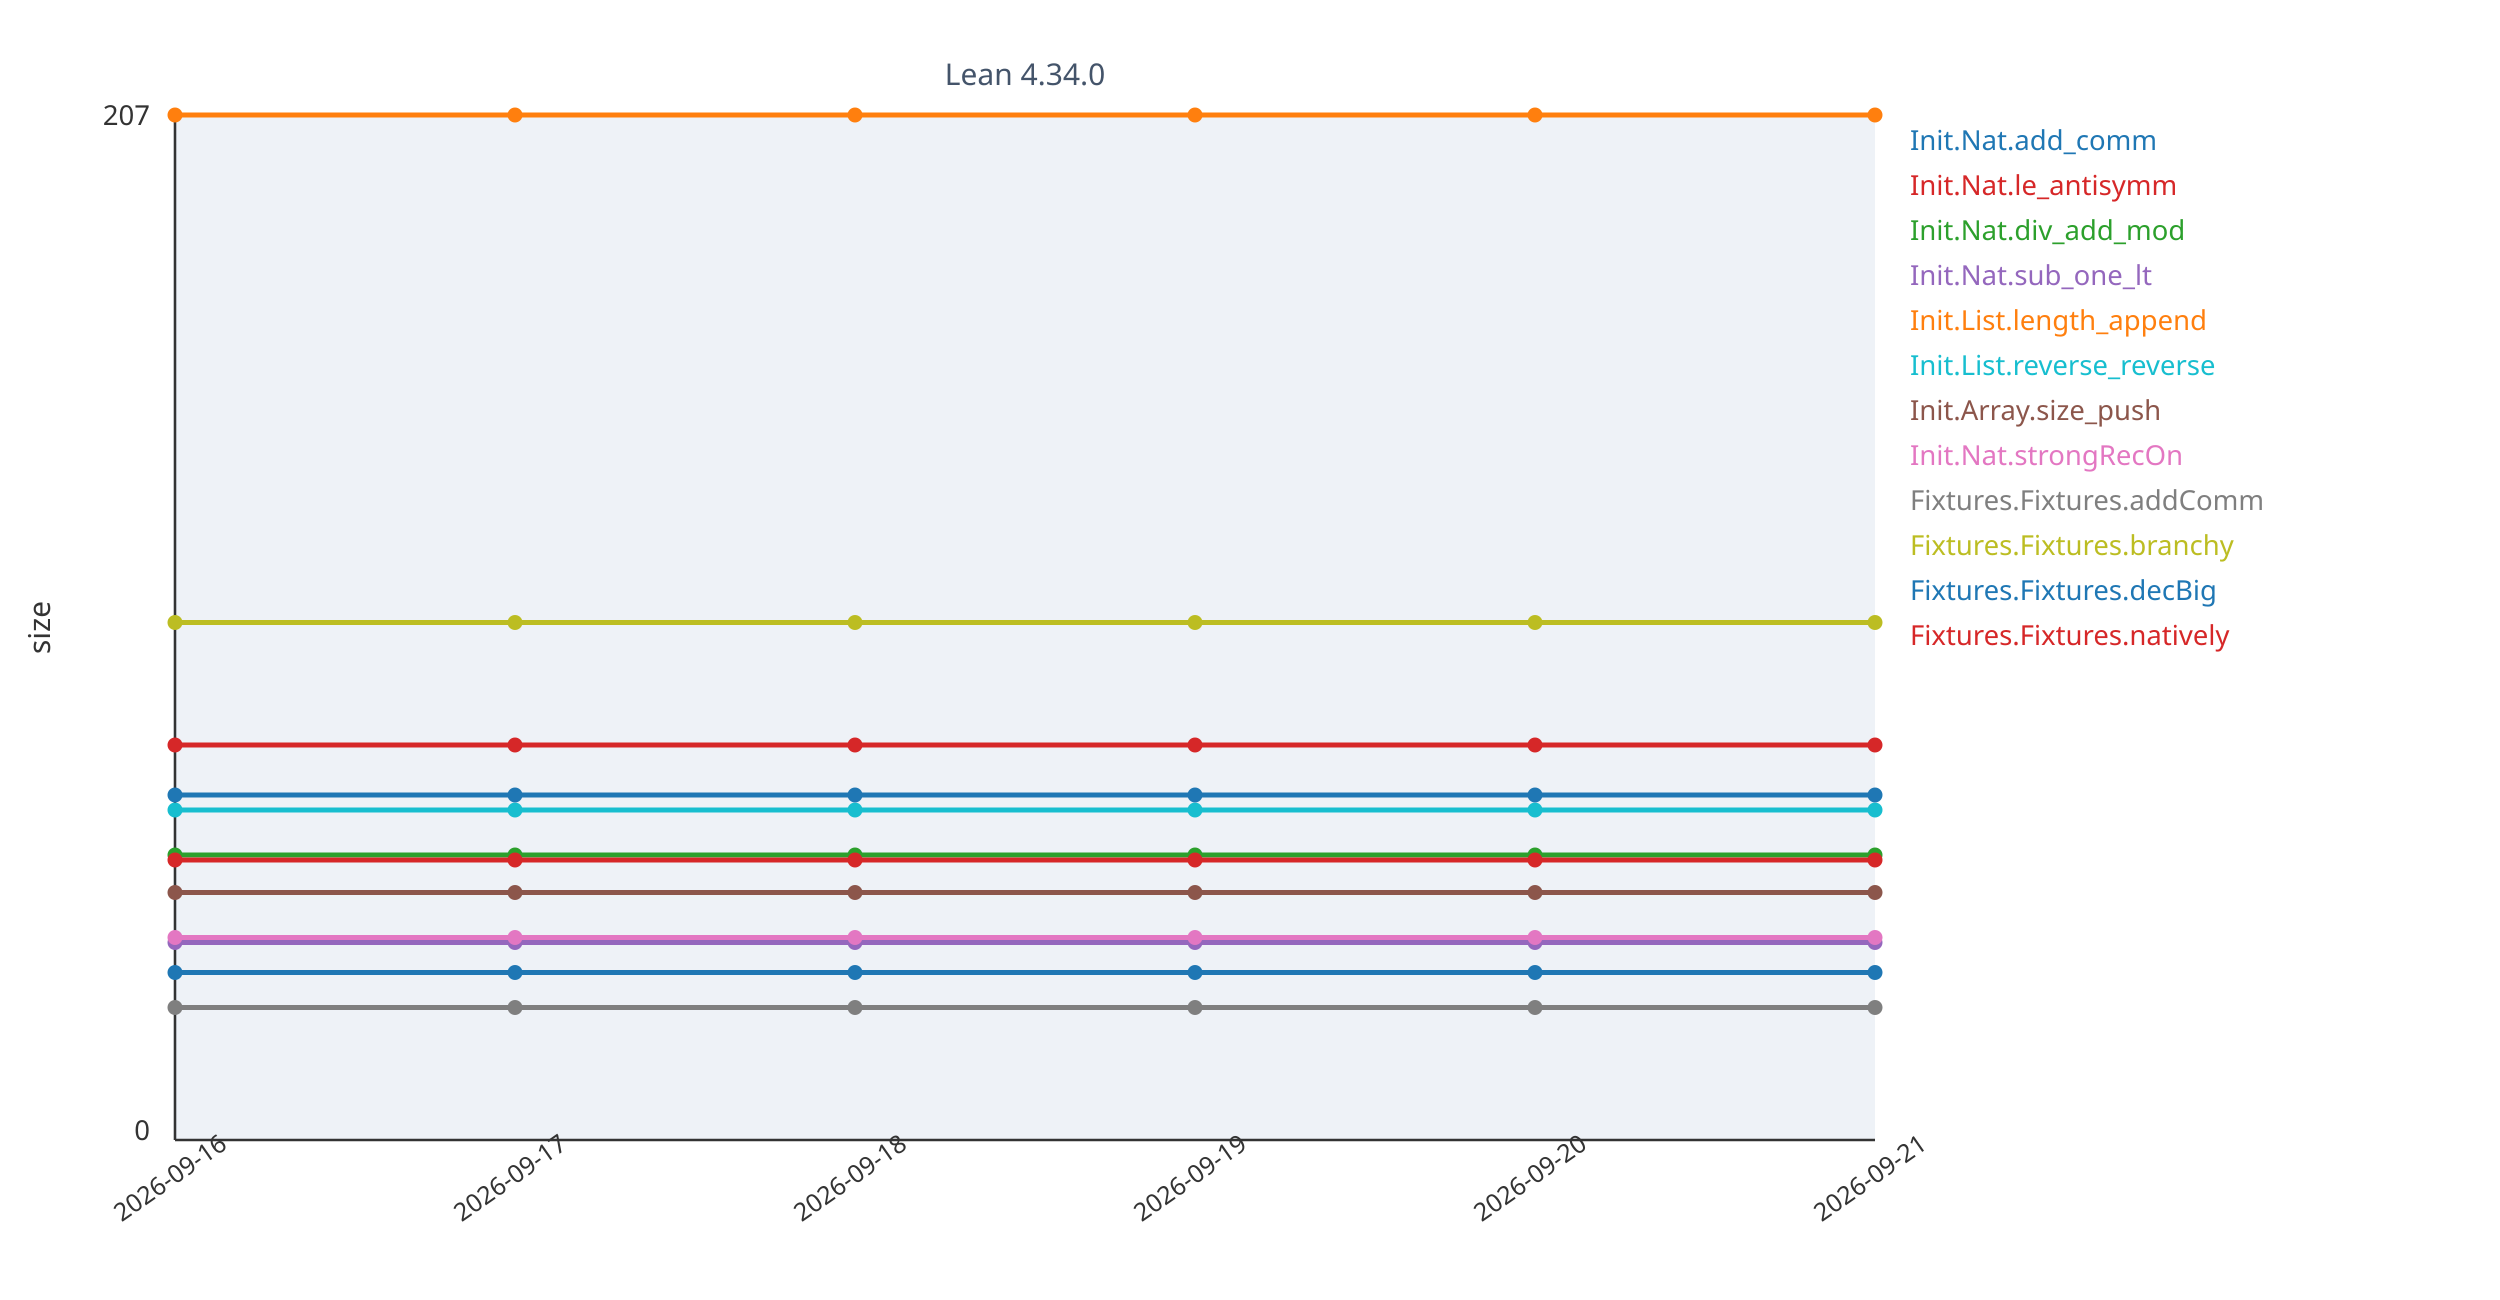
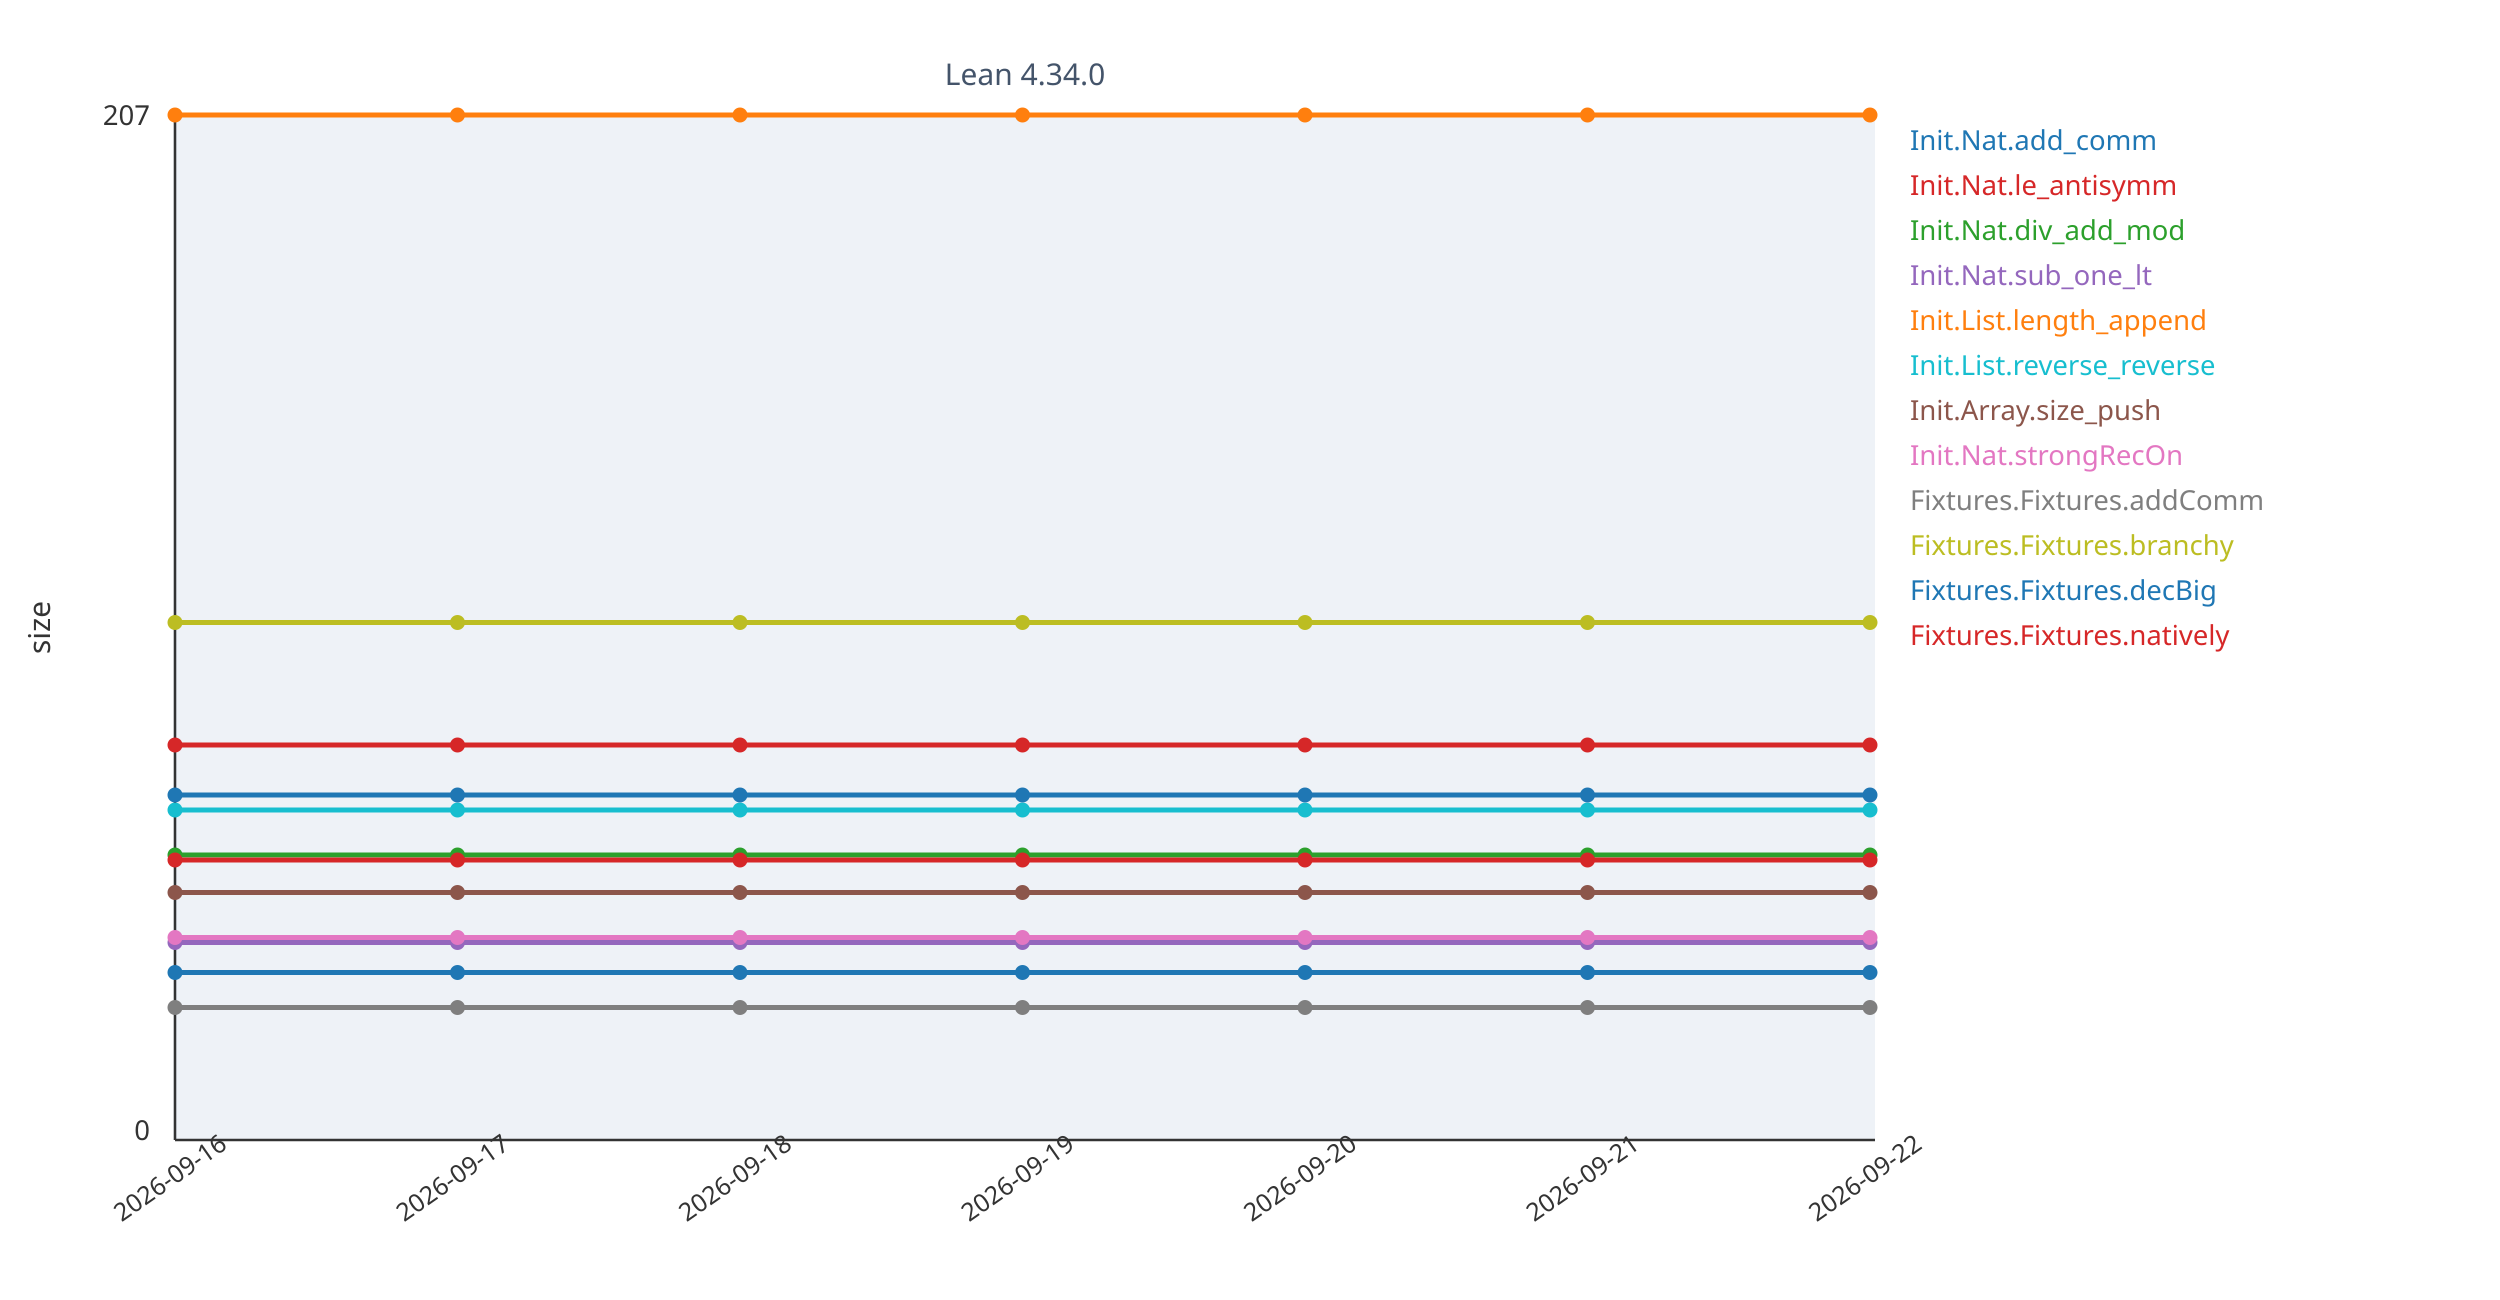
<svg xmlns="http://www.w3.org/2000/svg" viewBox="0 0 1000 520" width="1000" height="520" font-family="sans-serif">
  <rect width="1000" height="520" fill="#ffffff" />
  <rect x="70" y="46" width="680" height="410" fill="#eef2f7" />
  <line x1="70" y1="46" x2="70" y2="456" stroke="#c7d2de" stroke-width="1" />
  <text x="410" y="34" font-size="12" fill="#44546a" text-anchor="middle">Lean 4.34.0</text>
  <line x1="70" y1="456" x2="750" y2="456" stroke="#333" stroke-width="1" />
  <line x1="70" y1="46" x2="70" y2="456" stroke="#333" stroke-width="1" />
  <text x="60" y="50" font-size="11" fill="#333" text-anchor="end">207</text>
  <text x="60" y="456" font-size="11" fill="#333" text-anchor="end">0</text>
  <text x="20" y="251" font-size="12" fill="#333" transform="rotate(-90 20 251)" text-anchor="middle">size</text>
  <text x="70" y="474" font-size="10" fill="#333" text-anchor="middle" transform="rotate(-35 70 474)">2026-09-16</text>
-   <text x="206" y="474" font-size="10" fill="#333" text-anchor="middle" transform="rotate(-35 206 474)">2026-09-17</text>
-   <text x="342" y="474" font-size="10" fill="#333" text-anchor="middle" transform="rotate(-35 342 474)">2026-09-18</text>
-   <text x="478" y="474" font-size="10" fill="#333" text-anchor="middle" transform="rotate(-35 478 474)">2026-09-19</text>
-   <text x="614" y="474" font-size="10" fill="#333" text-anchor="middle" transform="rotate(-35 614 474)">2026-09-20</text>
-   <text x="750" y="474" font-size="10" fill="#333" text-anchor="middle" transform="rotate(-35 750 474)">2026-09-21</text>
-   <polyline fill="none" stroke="#1f77b4" stroke-width="2" points="70,389 206,389 342,389 478,389 614,389 750,389" />
+   <text x="183" y="474" font-size="10" fill="#333" text-anchor="middle" transform="rotate(-35 183 474)">2026-09-17</text>
+   <text x="296" y="474" font-size="10" fill="#333" text-anchor="middle" transform="rotate(-35 296 474)">2026-09-18</text>
+   <text x="409" y="474" font-size="10" fill="#333" text-anchor="middle" transform="rotate(-35 409 474)">2026-09-19</text>
+   <text x="522" y="474" font-size="10" fill="#333" text-anchor="middle" transform="rotate(-35 522 474)">2026-09-20</text>
+   <text x="635" y="474" font-size="10" fill="#333" text-anchor="middle" transform="rotate(-35 635 474)">2026-09-21</text>
+   <text x="748" y="474" font-size="10" fill="#333" text-anchor="middle" transform="rotate(-35 748 474)">2026-09-22</text>
+   <polyline fill="none" stroke="#1f77b4" stroke-width="2" points="70,389 183,389 296,389 409,389 522,389 635,389 748,389" />
  <circle cx="70" cy="389" r="3" fill="#1f77b4" />
-   <circle cx="206" cy="389" r="3" fill="#1f77b4" />
-   <circle cx="342" cy="389" r="3" fill="#1f77b4" />
-   <circle cx="478" cy="389" r="3" fill="#1f77b4" />
-   <circle cx="614" cy="389" r="3" fill="#1f77b4" />
-   <circle cx="750" cy="389" r="3" fill="#1f77b4" />
+   <circle cx="183" cy="389" r="3" fill="#1f77b4" />
+   <circle cx="296" cy="389" r="3" fill="#1f77b4" />
+   <circle cx="409" cy="389" r="3" fill="#1f77b4" />
+   <circle cx="522" cy="389" r="3" fill="#1f77b4" />
+   <circle cx="635" cy="389" r="3" fill="#1f77b4" />
+   <circle cx="748" cy="389" r="3" fill="#1f77b4" />
  <text x="764" y="60" font-size="11" fill="#1f77b4">Init.Nat.add_comm</text>
-   <polyline fill="none" stroke="#d62728" stroke-width="2" points="70,298 206,298 342,298 478,298 614,298 750,298" />
+   <polyline fill="none" stroke="#d62728" stroke-width="2" points="70,298 183,298 296,298 409,298 522,298 635,298 748,298" />
  <circle cx="70" cy="298" r="3" fill="#d62728" />
-   <circle cx="206" cy="298" r="3" fill="#d62728" />
-   <circle cx="342" cy="298" r="3" fill="#d62728" />
-   <circle cx="478" cy="298" r="3" fill="#d62728" />
-   <circle cx="614" cy="298" r="3" fill="#d62728" />
-   <circle cx="750" cy="298" r="3" fill="#d62728" />
+   <circle cx="183" cy="298" r="3" fill="#d62728" />
+   <circle cx="296" cy="298" r="3" fill="#d62728" />
+   <circle cx="409" cy="298" r="3" fill="#d62728" />
+   <circle cx="522" cy="298" r="3" fill="#d62728" />
+   <circle cx="635" cy="298" r="3" fill="#d62728" />
+   <circle cx="748" cy="298" r="3" fill="#d62728" />
  <text x="764" y="78" font-size="11" fill="#d62728">Init.Nat.le_antisymm</text>
-   <polyline fill="none" stroke="#2ca02c" stroke-width="2" points="70,342 206,342 342,342 478,342 614,342 750,342" />
+   <polyline fill="none" stroke="#2ca02c" stroke-width="2" points="70,342 183,342 296,342 409,342 522,342 635,342 748,342" />
  <circle cx="70" cy="342" r="3" fill="#2ca02c" />
-   <circle cx="206" cy="342" r="3" fill="#2ca02c" />
-   <circle cx="342" cy="342" r="3" fill="#2ca02c" />
-   <circle cx="478" cy="342" r="3" fill="#2ca02c" />
-   <circle cx="614" cy="342" r="3" fill="#2ca02c" />
-   <circle cx="750" cy="342" r="3" fill="#2ca02c" />
+   <circle cx="183" cy="342" r="3" fill="#2ca02c" />
+   <circle cx="296" cy="342" r="3" fill="#2ca02c" />
+   <circle cx="409" cy="342" r="3" fill="#2ca02c" />
+   <circle cx="522" cy="342" r="3" fill="#2ca02c" />
+   <circle cx="635" cy="342" r="3" fill="#2ca02c" />
+   <circle cx="748" cy="342" r="3" fill="#2ca02c" />
  <text x="764" y="96" font-size="11" fill="#2ca02c">Init.Nat.div_add_mod</text>
-   <polyline fill="none" stroke="#9467bd" stroke-width="2" points="70,377 206,377 342,377 478,377 614,377 750,377" />
+   <polyline fill="none" stroke="#9467bd" stroke-width="2" points="70,377 183,377 296,377 409,377 522,377 635,377 748,377" />
  <circle cx="70" cy="377" r="3" fill="#9467bd" />
-   <circle cx="206" cy="377" r="3" fill="#9467bd" />
-   <circle cx="342" cy="377" r="3" fill="#9467bd" />
-   <circle cx="478" cy="377" r="3" fill="#9467bd" />
-   <circle cx="614" cy="377" r="3" fill="#9467bd" />
-   <circle cx="750" cy="377" r="3" fill="#9467bd" />
+   <circle cx="183" cy="377" r="3" fill="#9467bd" />
+   <circle cx="296" cy="377" r="3" fill="#9467bd" />
+   <circle cx="409" cy="377" r="3" fill="#9467bd" />
+   <circle cx="522" cy="377" r="3" fill="#9467bd" />
+   <circle cx="635" cy="377" r="3" fill="#9467bd" />
+   <circle cx="748" cy="377" r="3" fill="#9467bd" />
  <text x="764" y="114" font-size="11" fill="#9467bd">Init.Nat.sub_one_lt</text>
-   <polyline fill="none" stroke="#ff7f0e" stroke-width="2" points="70,46 206,46 342,46 478,46 614,46 750,46" />
+   <polyline fill="none" stroke="#ff7f0e" stroke-width="2" points="70,46 183,46 296,46 409,46 522,46 635,46 748,46" />
  <circle cx="70" cy="46" r="3" fill="#ff7f0e" />
-   <circle cx="206" cy="46" r="3" fill="#ff7f0e" />
-   <circle cx="342" cy="46" r="3" fill="#ff7f0e" />
-   <circle cx="478" cy="46" r="3" fill="#ff7f0e" />
-   <circle cx="614" cy="46" r="3" fill="#ff7f0e" />
-   <circle cx="750" cy="46" r="3" fill="#ff7f0e" />
+   <circle cx="183" cy="46" r="3" fill="#ff7f0e" />
+   <circle cx="296" cy="46" r="3" fill="#ff7f0e" />
+   <circle cx="409" cy="46" r="3" fill="#ff7f0e" />
+   <circle cx="522" cy="46" r="3" fill="#ff7f0e" />
+   <circle cx="635" cy="46" r="3" fill="#ff7f0e" />
+   <circle cx="748" cy="46" r="3" fill="#ff7f0e" />
  <text x="764" y="132" font-size="11" fill="#ff7f0e">Init.List.length_append</text>
-   <polyline fill="none" stroke="#17becf" stroke-width="2" points="70,324 206,324 342,324 478,324 614,324 750,324" />
+   <polyline fill="none" stroke="#17becf" stroke-width="2" points="70,324 183,324 296,324 409,324 522,324 635,324 748,324" />
  <circle cx="70" cy="324" r="3" fill="#17becf" />
-   <circle cx="206" cy="324" r="3" fill="#17becf" />
-   <circle cx="342" cy="324" r="3" fill="#17becf" />
-   <circle cx="478" cy="324" r="3" fill="#17becf" />
-   <circle cx="614" cy="324" r="3" fill="#17becf" />
-   <circle cx="750" cy="324" r="3" fill="#17becf" />
+   <circle cx="183" cy="324" r="3" fill="#17becf" />
+   <circle cx="296" cy="324" r="3" fill="#17becf" />
+   <circle cx="409" cy="324" r="3" fill="#17becf" />
+   <circle cx="522" cy="324" r="3" fill="#17becf" />
+   <circle cx="635" cy="324" r="3" fill="#17becf" />
+   <circle cx="748" cy="324" r="3" fill="#17becf" />
  <text x="764" y="150" font-size="11" fill="#17becf">Init.List.reverse_reverse</text>
-   <polyline fill="none" stroke="#8c564b" stroke-width="2" points="70,357 206,357 342,357 478,357 614,357 750,357" />
+   <polyline fill="none" stroke="#8c564b" stroke-width="2" points="70,357 183,357 296,357 409,357 522,357 635,357 748,357" />
  <circle cx="70" cy="357" r="3" fill="#8c564b" />
-   <circle cx="206" cy="357" r="3" fill="#8c564b" />
-   <circle cx="342" cy="357" r="3" fill="#8c564b" />
-   <circle cx="478" cy="357" r="3" fill="#8c564b" />
-   <circle cx="614" cy="357" r="3" fill="#8c564b" />
-   <circle cx="750" cy="357" r="3" fill="#8c564b" />
+   <circle cx="183" cy="357" r="3" fill="#8c564b" />
+   <circle cx="296" cy="357" r="3" fill="#8c564b" />
+   <circle cx="409" cy="357" r="3" fill="#8c564b" />
+   <circle cx="522" cy="357" r="3" fill="#8c564b" />
+   <circle cx="635" cy="357" r="3" fill="#8c564b" />
+   <circle cx="748" cy="357" r="3" fill="#8c564b" />
  <text x="764" y="168" font-size="11" fill="#8c564b">Init.Array.size_push</text>
-   <polyline fill="none" stroke="#e377c2" stroke-width="2" points="70,375 206,375 342,375 478,375 614,375 750,375" />
+   <polyline fill="none" stroke="#e377c2" stroke-width="2" points="70,375 183,375 296,375 409,375 522,375 635,375 748,375" />
  <circle cx="70" cy="375" r="3" fill="#e377c2" />
-   <circle cx="206" cy="375" r="3" fill="#e377c2" />
-   <circle cx="342" cy="375" r="3" fill="#e377c2" />
-   <circle cx="478" cy="375" r="3" fill="#e377c2" />
-   <circle cx="614" cy="375" r="3" fill="#e377c2" />
-   <circle cx="750" cy="375" r="3" fill="#e377c2" />
+   <circle cx="183" cy="375" r="3" fill="#e377c2" />
+   <circle cx="296" cy="375" r="3" fill="#e377c2" />
+   <circle cx="409" cy="375" r="3" fill="#e377c2" />
+   <circle cx="522" cy="375" r="3" fill="#e377c2" />
+   <circle cx="635" cy="375" r="3" fill="#e377c2" />
+   <circle cx="748" cy="375" r="3" fill="#e377c2" />
  <text x="764" y="186" font-size="11" fill="#e377c2">Init.Nat.strongRecOn</text>
-   <polyline fill="none" stroke="#7f7f7f" stroke-width="2" points="70,403 206,403 342,403 478,403 614,403 750,403" />
+   <polyline fill="none" stroke="#7f7f7f" stroke-width="2" points="70,403 183,403 296,403 409,403 522,403 635,403 748,403" />
  <circle cx="70" cy="403" r="3" fill="#7f7f7f" />
-   <circle cx="206" cy="403" r="3" fill="#7f7f7f" />
-   <circle cx="342" cy="403" r="3" fill="#7f7f7f" />
-   <circle cx="478" cy="403" r="3" fill="#7f7f7f" />
-   <circle cx="614" cy="403" r="3" fill="#7f7f7f" />
-   <circle cx="750" cy="403" r="3" fill="#7f7f7f" />
+   <circle cx="183" cy="403" r="3" fill="#7f7f7f" />
+   <circle cx="296" cy="403" r="3" fill="#7f7f7f" />
+   <circle cx="409" cy="403" r="3" fill="#7f7f7f" />
+   <circle cx="522" cy="403" r="3" fill="#7f7f7f" />
+   <circle cx="635" cy="403" r="3" fill="#7f7f7f" />
+   <circle cx="748" cy="403" r="3" fill="#7f7f7f" />
  <text x="764" y="204" font-size="11" fill="#7f7f7f">Fixtures.Fixtures.addComm</text>
-   <polyline fill="none" stroke="#bcbd22" stroke-width="2" points="70,249 206,249 342,249 478,249 614,249 750,249" />
+   <polyline fill="none" stroke="#bcbd22" stroke-width="2" points="70,249 183,249 296,249 409,249 522,249 635,249 748,249" />
  <circle cx="70" cy="249" r="3" fill="#bcbd22" />
-   <circle cx="206" cy="249" r="3" fill="#bcbd22" />
-   <circle cx="342" cy="249" r="3" fill="#bcbd22" />
-   <circle cx="478" cy="249" r="3" fill="#bcbd22" />
-   <circle cx="614" cy="249" r="3" fill="#bcbd22" />
-   <circle cx="750" cy="249" r="3" fill="#bcbd22" />
+   <circle cx="183" cy="249" r="3" fill="#bcbd22" />
+   <circle cx="296" cy="249" r="3" fill="#bcbd22" />
+   <circle cx="409" cy="249" r="3" fill="#bcbd22" />
+   <circle cx="522" cy="249" r="3" fill="#bcbd22" />
+   <circle cx="635" cy="249" r="3" fill="#bcbd22" />
+   <circle cx="748" cy="249" r="3" fill="#bcbd22" />
  <text x="764" y="222" font-size="11" fill="#bcbd22">Fixtures.Fixtures.branchy</text>
-   <polyline fill="none" stroke="#1f77b4" stroke-width="2" points="70,318 206,318 342,318 478,318 614,318 750,318" />
+   <polyline fill="none" stroke="#1f77b4" stroke-width="2" points="70,318 183,318 296,318 409,318 522,318 635,318 748,318" />
  <circle cx="70" cy="318" r="3" fill="#1f77b4" />
-   <circle cx="206" cy="318" r="3" fill="#1f77b4" />
-   <circle cx="342" cy="318" r="3" fill="#1f77b4" />
-   <circle cx="478" cy="318" r="3" fill="#1f77b4" />
-   <circle cx="614" cy="318" r="3" fill="#1f77b4" />
-   <circle cx="750" cy="318" r="3" fill="#1f77b4" />
+   <circle cx="183" cy="318" r="3" fill="#1f77b4" />
+   <circle cx="296" cy="318" r="3" fill="#1f77b4" />
+   <circle cx="409" cy="318" r="3" fill="#1f77b4" />
+   <circle cx="522" cy="318" r="3" fill="#1f77b4" />
+   <circle cx="635" cy="318" r="3" fill="#1f77b4" />
+   <circle cx="748" cy="318" r="3" fill="#1f77b4" />
  <text x="764" y="240" font-size="11" fill="#1f77b4">Fixtures.Fixtures.decBig</text>
-   <polyline fill="none" stroke="#d62728" stroke-width="2" points="70,344 206,344 342,344 478,344 614,344 750,344" />
+   <polyline fill="none" stroke="#d62728" stroke-width="2" points="70,344 183,344 296,344 409,344 522,344 635,344 748,344" />
  <circle cx="70" cy="344" r="3" fill="#d62728" />
-   <circle cx="206" cy="344" r="3" fill="#d62728" />
-   <circle cx="342" cy="344" r="3" fill="#d62728" />
-   <circle cx="478" cy="344" r="3" fill="#d62728" />
-   <circle cx="614" cy="344" r="3" fill="#d62728" />
-   <circle cx="750" cy="344" r="3" fill="#d62728" />
+   <circle cx="183" cy="344" r="3" fill="#d62728" />
+   <circle cx="296" cy="344" r="3" fill="#d62728" />
+   <circle cx="409" cy="344" r="3" fill="#d62728" />
+   <circle cx="522" cy="344" r="3" fill="#d62728" />
+   <circle cx="635" cy="344" r="3" fill="#d62728" />
+   <circle cx="748" cy="344" r="3" fill="#d62728" />
  <text x="764" y="258" font-size="11" fill="#d62728">Fixtures.Fixtures.natively</text>
</svg>
